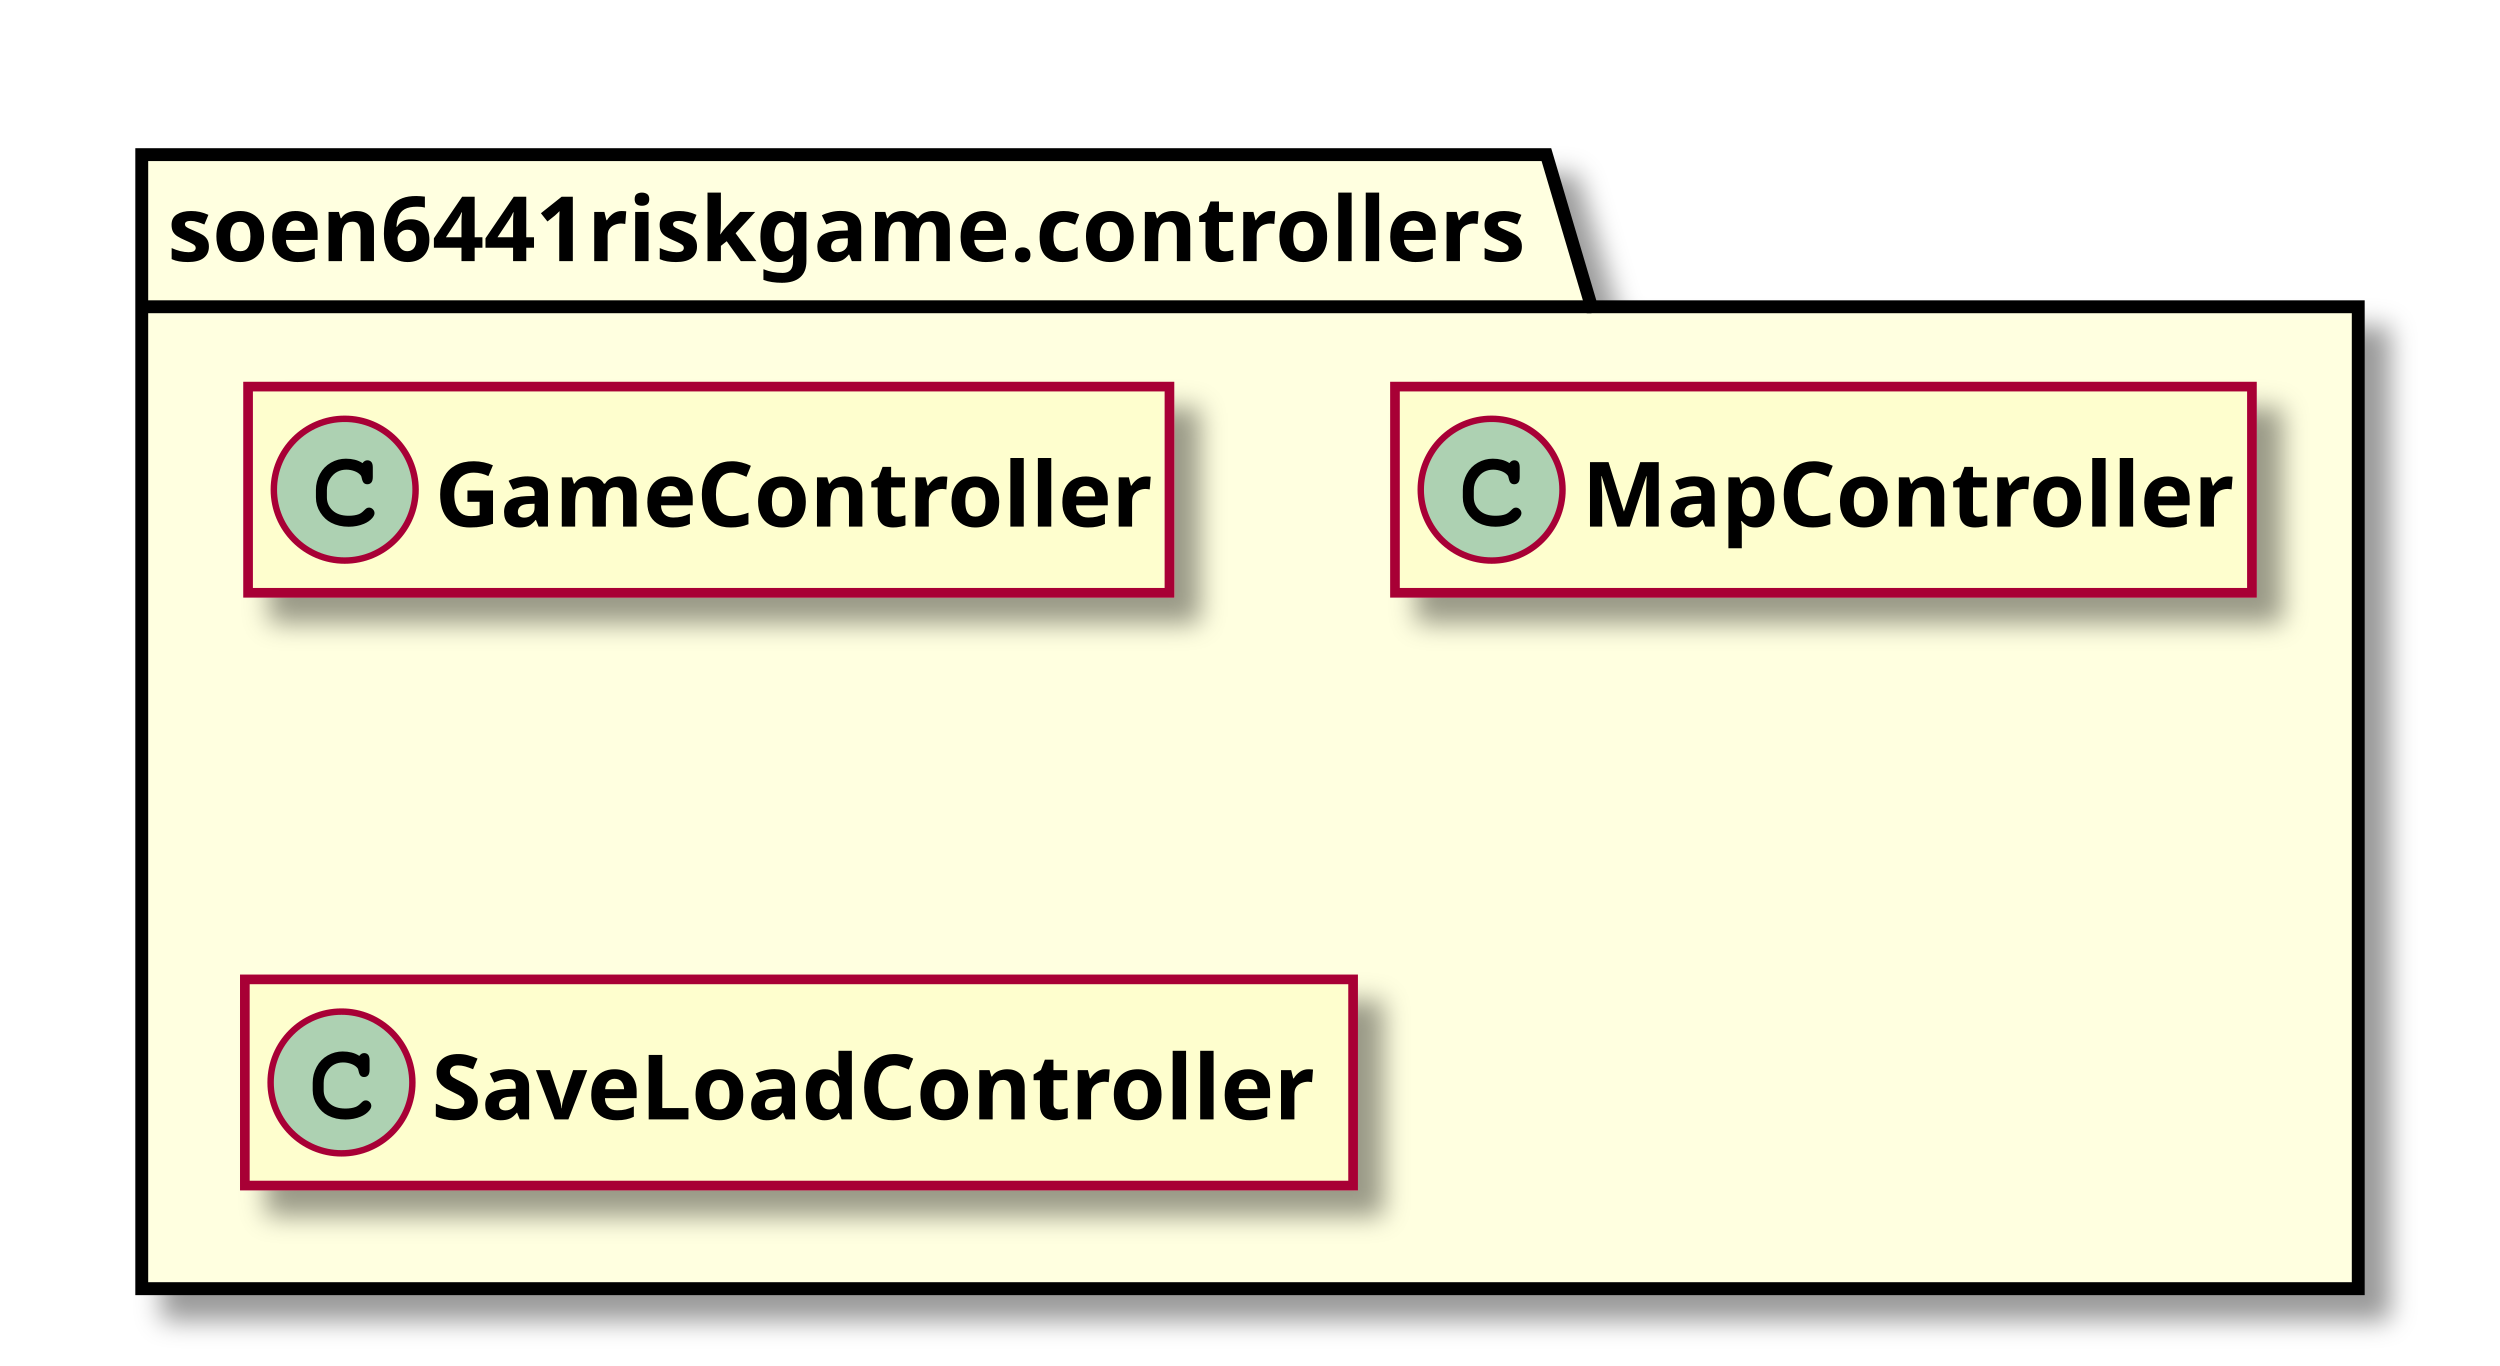
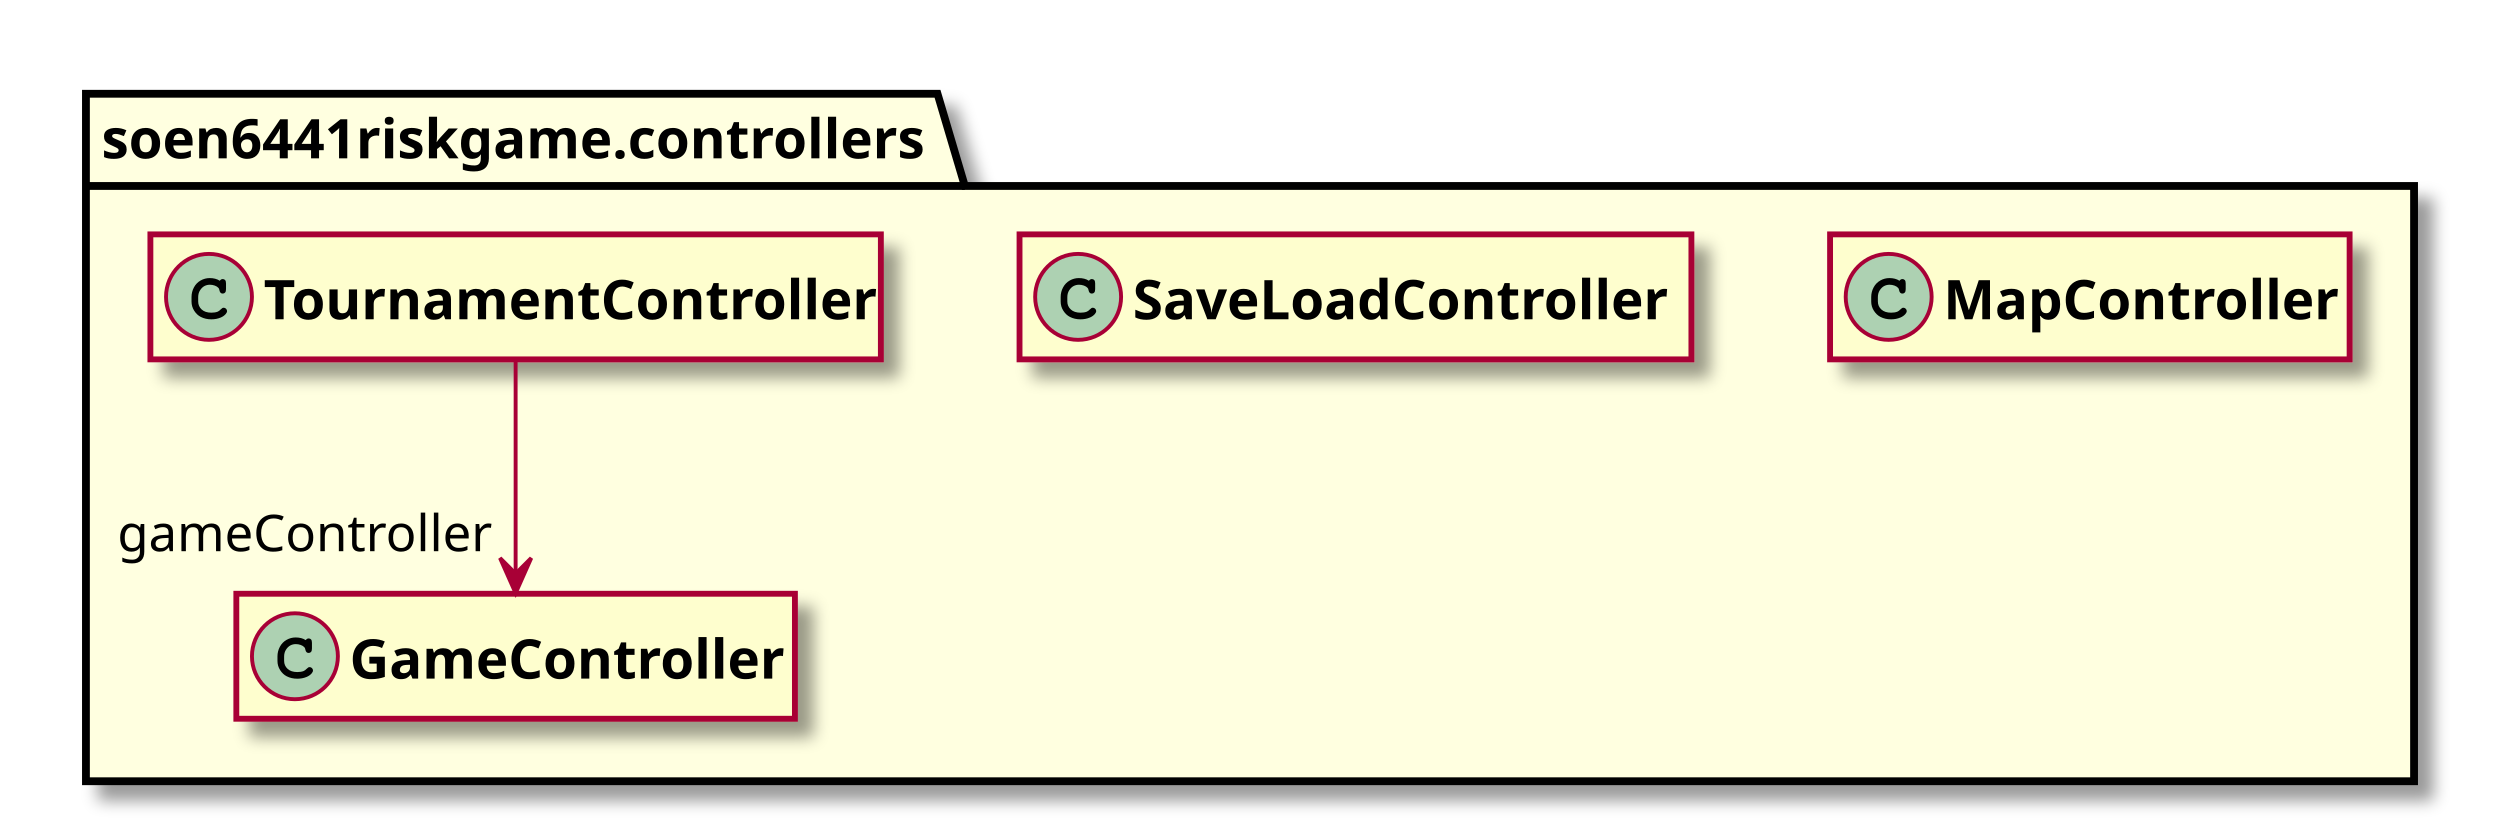
- <svg xmlns="http://www.w3.org/2000/svg" xmlns:xlink="http://www.w3.org/1999/xlink" contentScriptType="application/ecmascript" contentStyleType="text/css" height="212px" preserveAspectRatio="none" style="width:388px;height:212px;" version="1.1" viewBox="0 0 388 212" width="388px" zoomAndPan="magnify">
+ <svg xmlns="http://www.w3.org/2000/svg" xmlns:xlink="http://www.w3.org/1999/xlink" contentScriptType="application/ecmascript" contentStyleType="text/css" height="212px" preserveAspectRatio="none" style="width:640px;height:212px;" version="1.1" viewBox="0 0 640 212" width="640px" zoomAndPan="magnify">
  <defs>
-     <filter height="300%" id="f81ixsig36l47" width="300%" x="-1" y="-1">
+     <filter height="300%" id="f1d509s2ltoqvc" width="300%" x="-1" y="-1">
      <feGaussianBlur result="blurOut" stdDeviation="2.0" />
      <feColorMatrix in="blurOut" result="blurOut2" type="matrix" values="0 0 0 0 0 0 0 0 0 0 0 0 0 0 0 0 0 0 .4 0" />
      <feOffset dx="4.0" dy="4.0" in="blurOut2" result="blurOut3" />
      <feBlend in="SourceGraphic" in2="blurOut3" mode="normal" />
    </filter>
  </defs>
  <g>
    <a target="_parent" xlink:actuate="onRequest" xlink:href="../../soen6441riskgame/controllers/package-summary.html" xlink:show="new" xlink:title="soen6441riskgame.controllers" xlink:type="simple">
-       <polygon fill="#FFFFE0" filter="url(#f81ixsig36l47)" points="22,24,240,24,247,47.609,366,47.609,366,200,22,200,22,24" style="stroke: #000000; stroke-width: 2.0;" />
+       <polygon fill="#FFFFE0" filter="url(#f1d509s2ltoqvc)" points="22,24,240,24,247,47.609,618,47.609,618,200,22,200,22,24" style="stroke: #000000; stroke-width: 2.0;" />
      <line style="stroke: #000000; stroke-width: 2.0;" x1="22" x2="247" y1="47.609" y2="47.609" />
      <text fill="#000000" font-family="sans-serif" font-size="14" font-weight="bold" lengthAdjust="spacingAndGlyphs" textLength="212" x="26" y="40.533">soen6441riskgame.controllers</text>
    </a>
    <a target="_parent" xlink:actuate="onRequest" xlink:href="../../soen6441riskgame/controllers/GameController.html" xlink:show="new" xlink:title="soen6441riskgame.controllers.GameController" xlink:type="simple">
-       <rect fill="#FEFECE" filter="url(#f81ixsig36l47)" height="32" id="soen6441riskgame.controllers.GameController" style="stroke: #A80036; stroke-width: 1.5;" width="143" x="38.5" y="60" />
+       <rect fill="#FEFECE" filter="url(#f1d509s2ltoqvc)" height="32" id="soen6441riskgame.controllers.GameController" style="stroke: #A80036; stroke-width: 1.5;" width="143" x="60.5" y="152" />
+       <ellipse cx="75.5" cy="168" fill="#ADD1B2" rx="11" ry="11" style="stroke: #A80036; stroke-width: 1.0;" />
+       <path d="M78.266,163.875 Q78.422,163.656 78.609,163.547 Q78.797,163.438 79.016,163.438 Q79.391,163.438 79.625,163.695 Q79.859,163.953 79.859,164.562 L79.859,166.016 Q79.859,166.625 79.625,166.891 Q79.391,167.156 79.016,167.156 Q78.672,167.156 78.469,166.953 Q78.266,166.766 78.156,166.25 Q78.109,165.891 77.922,165.703 Q77.594,165.328 76.984,165.109 Q76.375,164.891 75.75,164.891 Q74.984,164.891 74.352,165.219 Q73.719,165.547 73.227,166.297 Q72.734,167.047 72.734,168.078 L72.734,169.172 Q72.734,170.406 73.625,171.227 Q74.516,172.047 76.109,172.047 Q77.047,172.047 77.703,171.797 Q78.094,171.641 78.516,171.203 Q78.781,170.938 78.93,170.859 Q79.078,170.781 79.281,170.781 Q79.609,170.781 79.867,171.039 Q80.125,171.297 80.125,171.641 Q80.125,171.984 79.781,172.391 Q79.281,172.969 78.484,173.297 Q77.406,173.75 76.109,173.75 Q74.594,173.75 73.391,173.125 Q72.406,172.625 71.719,171.555 Q71.031,170.484 71.031,169.203 L71.031,168.047 Q71.031,166.719 71.648,165.57 Q72.266,164.422 73.359,163.805 Q74.453,163.188 75.688,163.188 Q76.422,163.188 77.07,163.352 Q77.719,163.516 78.266,163.875 Z " />
+       <text fill="#000000" font-family="sans-serif" font-size="14" font-weight="bold" lengthAdjust="spacingAndGlyphs" textLength="111" x="89.5" y="173.728">GameController</text>
+     </a>
+     <a target="_parent" xlink:actuate="onRequest" xlink:href="../../soen6441riskgame/controllers/MapController.html" xlink:show="new" xlink:title="soen6441riskgame.controllers.MapController" xlink:type="simple">
+       <rect fill="#FEFECE" filter="url(#f1d509s2ltoqvc)" height="32" id="soen6441riskgame.controllers.MapController" style="stroke: #A80036; stroke-width: 1.5;" width="133" x="468.5" y="60" />
+       <ellipse cx="483.5" cy="76" fill="#ADD1B2" rx="11" ry="11" style="stroke: #A80036; stroke-width: 1.0;" />
+       <path d="M486.266,71.875 Q486.422,71.656 486.609,71.547 Q486.797,71.438 487.016,71.438 Q487.391,71.438 487.625,71.695 Q487.859,71.953 487.859,72.562 L487.859,74.016 Q487.859,74.625 487.625,74.891 Q487.391,75.156 487.016,75.156 Q486.672,75.156 486.469,74.953 Q486.266,74.766 486.156,74.25 Q486.109,73.891 485.922,73.703 Q485.594,73.328 484.984,73.109 Q484.375,72.891 483.75,72.891 Q482.984,72.891 482.352,73.219 Q481.719,73.547 481.227,74.297 Q480.734,75.047 480.734,76.078 L480.734,77.172 Q480.734,78.406 481.625,79.227 Q482.516,80.047 484.109,80.047 Q485.047,80.047 485.703,79.797 Q486.094,79.641 486.516,79.203 Q486.781,78.938 486.93,78.859 Q487.078,78.781 487.281,78.781 Q487.609,78.781 487.867,79.039 Q488.125,79.297 488.125,79.641 Q488.125,79.984 487.781,80.391 Q487.281,80.969 486.484,81.297 Q485.406,81.75 484.109,81.75 Q482.594,81.75 481.391,81.125 Q480.406,80.625 479.719,79.555 Q479.031,78.484 479.031,77.203 L479.031,76.047 Q479.031,74.719 479.648,73.57 Q480.266,72.422 481.359,71.805 Q482.453,71.188 483.688,71.188 Q484.422,71.188 485.07,71.352 Q485.719,71.516 486.266,71.875 Z " />
+       <text fill="#000000" font-family="sans-serif" font-size="14" font-weight="bold" lengthAdjust="spacingAndGlyphs" textLength="101" x="497.5" y="81.728">MapController</text>
+     </a>
+     <a target="_parent" xlink:actuate="onRequest" xlink:href="../../soen6441riskgame/controllers/SaveLoadController.html" xlink:show="new" xlink:title="soen6441riskgame.controllers.SaveLoadController" xlink:type="simple">
+       <rect fill="#FEFECE" filter="url(#f1d509s2ltoqvc)" height="32" id="soen6441riskgame.controllers.SaveLoadController" style="stroke: #A80036; stroke-width: 1.5;" width="172" x="261" y="60" />
+       <ellipse cx="276" cy="76" fill="#ADD1B2" rx="11" ry="11" style="stroke: #A80036; stroke-width: 1.0;" />
+       <path d="M278.766,71.875 Q278.922,71.656 279.109,71.547 Q279.297,71.438 279.516,71.438 Q279.891,71.438 280.125,71.695 Q280.359,71.953 280.359,72.562 L280.359,74.016 Q280.359,74.625 280.125,74.891 Q279.891,75.156 279.516,75.156 Q279.172,75.156 278.969,74.953 Q278.766,74.766 278.656,74.25 Q278.609,73.891 278.422,73.703 Q278.094,73.328 277.484,73.109 Q276.875,72.891 276.25,72.891 Q275.484,72.891 274.852,73.219 Q274.219,73.547 273.727,74.297 Q273.234,75.047 273.234,76.078 L273.234,77.172 Q273.234,78.406 274.125,79.227 Q275.016,80.047 276.609,80.047 Q277.547,80.047 278.203,79.797 Q278.594,79.641 279.016,79.203 Q279.281,78.938 279.43,78.859 Q279.578,78.781 279.781,78.781 Q280.109,78.781 280.367,79.039 Q280.625,79.297 280.625,79.641 Q280.625,79.984 280.281,80.391 Q279.781,80.969 278.984,81.297 Q277.906,81.75 276.609,81.75 Q275.094,81.75 273.891,81.125 Q272.906,80.625 272.219,79.555 Q271.531,78.484 271.531,77.203 L271.531,76.047 Q271.531,74.719 272.148,73.57 Q272.766,72.422 273.859,71.805 Q274.953,71.188 276.188,71.188 Q276.922,71.188 277.57,71.352 Q278.219,71.516 278.766,71.875 Z " />
+       <text fill="#000000" font-family="sans-serif" font-size="14" font-weight="bold" lengthAdjust="spacingAndGlyphs" textLength="140" x="290" y="81.728">SaveLoadController</text>
+     </a>
+     <a target="_parent" xlink:actuate="onRequest" xlink:href="../../soen6441riskgame/controllers/TournamentController.html" xlink:show="new" xlink:title="soen6441riskgame.controllers.TournamentController" xlink:type="simple">
+       <rect fill="#FEFECE" filter="url(#f1d509s2ltoqvc)" height="32" id="soen6441riskgame.controllers.TournamentController" style="stroke: #A80036; stroke-width: 1.5;" width="187" x="38.5" y="60" />
      <ellipse cx="53.5" cy="76" fill="#ADD1B2" rx="11" ry="11" style="stroke: #A80036; stroke-width: 1.0;" />
      <path d="M56.266,71.875 Q56.422,71.656 56.609,71.547 Q56.797,71.438 57.016,71.438 Q57.391,71.438 57.625,71.695 Q57.859,71.953 57.859,72.562 L57.859,74.016 Q57.859,74.625 57.625,74.891 Q57.391,75.156 57.016,75.156 Q56.672,75.156 56.469,74.953 Q56.266,74.766 56.156,74.25 Q56.109,73.891 55.922,73.703 Q55.594,73.328 54.984,73.109 Q54.375,72.891 53.75,72.891 Q52.984,72.891 52.352,73.219 Q51.719,73.547 51.227,74.297 Q50.734,75.047 50.734,76.078 L50.734,77.172 Q50.734,78.406 51.625,79.227 Q52.516,80.047 54.109,80.047 Q55.047,80.047 55.703,79.797 Q56.094,79.641 56.516,79.203 Q56.781,78.938 56.93,78.859 Q57.078,78.781 57.281,78.781 Q57.609,78.781 57.867,79.039 Q58.125,79.297 58.125,79.641 Q58.125,79.984 57.781,80.391 Q57.281,80.969 56.484,81.297 Q55.406,81.75 54.109,81.75 Q52.594,81.75 51.391,81.125 Q50.406,80.625 49.719,79.555 Q49.031,78.484 49.031,77.203 L49.031,76.047 Q49.031,74.719 49.648,73.57 Q50.266,72.422 51.359,71.805 Q52.453,71.188 53.688,71.188 Q54.422,71.188 55.07,71.352 Q55.719,71.516 56.266,71.875 Z " />
-       <text fill="#000000" font-family="sans-serif" font-size="14" font-weight="bold" lengthAdjust="spacingAndGlyphs" textLength="111" x="67.5" y="81.728">GameController</text>
+       <text fill="#000000" font-family="sans-serif" font-size="14" font-weight="bold" lengthAdjust="spacingAndGlyphs" textLength="155" x="67.5" y="81.728">TournamentController</text>
    </a>
-     <a target="_parent" xlink:actuate="onRequest" xlink:href="../../soen6441riskgame/controllers/MapController.html" xlink:show="new" xlink:title="soen6441riskgame.controllers.MapController" xlink:type="simple">
-       <rect fill="#FEFECE" filter="url(#f81ixsig36l47)" height="32" id="soen6441riskgame.controllers.MapController" style="stroke: #A80036; stroke-width: 1.5;" width="133" x="216.5" y="60" />
-       <ellipse cx="231.5" cy="76" fill="#ADD1B2" rx="11" ry="11" style="stroke: #A80036; stroke-width: 1.0;" />
-       <path d="M234.266,71.875 Q234.422,71.656 234.609,71.547 Q234.797,71.438 235.016,71.438 Q235.391,71.438 235.625,71.695 Q235.859,71.953 235.859,72.562 L235.859,74.016 Q235.859,74.625 235.625,74.891 Q235.391,75.156 235.016,75.156 Q234.672,75.156 234.469,74.953 Q234.266,74.766 234.156,74.25 Q234.109,73.891 233.922,73.703 Q233.594,73.328 232.984,73.109 Q232.375,72.891 231.75,72.891 Q230.984,72.891 230.352,73.219 Q229.719,73.547 229.227,74.297 Q228.734,75.047 228.734,76.078 L228.734,77.172 Q228.734,78.406 229.625,79.227 Q230.516,80.047 232.109,80.047 Q233.047,80.047 233.703,79.797 Q234.094,79.641 234.516,79.203 Q234.781,78.938 234.93,78.859 Q235.078,78.781 235.281,78.781 Q235.609,78.781 235.867,79.039 Q236.125,79.297 236.125,79.641 Q236.125,79.984 235.781,80.391 Q235.281,80.969 234.484,81.297 Q233.406,81.75 232.109,81.75 Q230.594,81.75 229.391,81.125 Q228.406,80.625 227.719,79.555 Q227.031,78.484 227.031,77.203 L227.031,76.047 Q227.031,74.719 227.648,73.57 Q228.266,72.422 229.359,71.805 Q230.453,71.188 231.688,71.188 Q232.422,71.188 233.07,71.352 Q233.719,71.516 234.266,71.875 Z " />
-       <text fill="#000000" font-family="sans-serif" font-size="14" font-weight="bold" lengthAdjust="spacingAndGlyphs" textLength="101" x="245.5" y="81.728">MapController</text>
-     </a>
-     <a target="_parent" xlink:actuate="onRequest" xlink:href="../../soen6441riskgame/controllers/SaveLoadController.html" xlink:show="new" xlink:title="soen6441riskgame.controllers.SaveLoadController" xlink:type="simple">
-       <rect fill="#FEFECE" filter="url(#f81ixsig36l47)" height="32" id="soen6441riskgame.controllers.SaveLoadController" style="stroke: #A80036; stroke-width: 1.5;" width="172" x="38" y="152" />
-       <ellipse cx="53" cy="168" fill="#ADD1B2" rx="11" ry="11" style="stroke: #A80036; stroke-width: 1.0;" />
-       <path d="M55.766,163.875 Q55.922,163.656 56.109,163.547 Q56.297,163.438 56.516,163.438 Q56.891,163.438 57.125,163.695 Q57.359,163.953 57.359,164.562 L57.359,166.016 Q57.359,166.625 57.125,166.891 Q56.891,167.156 56.516,167.156 Q56.172,167.156 55.969,166.953 Q55.766,166.766 55.656,166.25 Q55.609,165.891 55.422,165.703 Q55.094,165.328 54.484,165.109 Q53.875,164.891 53.25,164.891 Q52.484,164.891 51.852,165.219 Q51.219,165.547 50.727,166.297 Q50.234,167.047 50.234,168.078 L50.234,169.172 Q50.234,170.406 51.125,171.227 Q52.016,172.047 53.609,172.047 Q54.547,172.047 55.203,171.797 Q55.594,171.641 56.016,171.203 Q56.281,170.938 56.43,170.859 Q56.578,170.781 56.781,170.781 Q57.109,170.781 57.367,171.039 Q57.625,171.297 57.625,171.641 Q57.625,171.984 57.281,172.391 Q56.781,172.969 55.984,173.297 Q54.906,173.75 53.609,173.75 Q52.094,173.75 50.891,173.125 Q49.906,172.625 49.219,171.555 Q48.531,170.484 48.531,169.203 L48.531,168.047 Q48.531,166.719 49.148,165.57 Q49.766,164.422 50.859,163.805 Q51.953,163.188 53.188,163.188 Q53.922,163.188 54.57,163.352 Q55.219,163.516 55.766,163.875 Z " />
-       <text fill="#000000" font-family="sans-serif" font-size="14" font-weight="bold" lengthAdjust="spacingAndGlyphs" textLength="140" x="67" y="173.728">SaveLoadController</text>
-     </a>
+     <path d="M132,92.025 C132,92.025 132,146.85 132,146.85 " fill="none" id="soen6441riskgame.controllers.TournamentController-soen6441riskgame.controllers.GameController" style="stroke: #A80036; stroke-width: 1.0;" />
+     <polygon fill="#A80036" points="132,151.85,136,142.85,132,146.85,128,142.85,132,151.85" style="stroke: #A80036; stroke-width: 1.0;" />
+     <text fill="#000000" font-family="sans-serif" font-size="13" lengthAdjust="spacingAndGlyphs" textLength="87" x="30.047" y="141.104">gameController</text>
  </g>
</svg>
